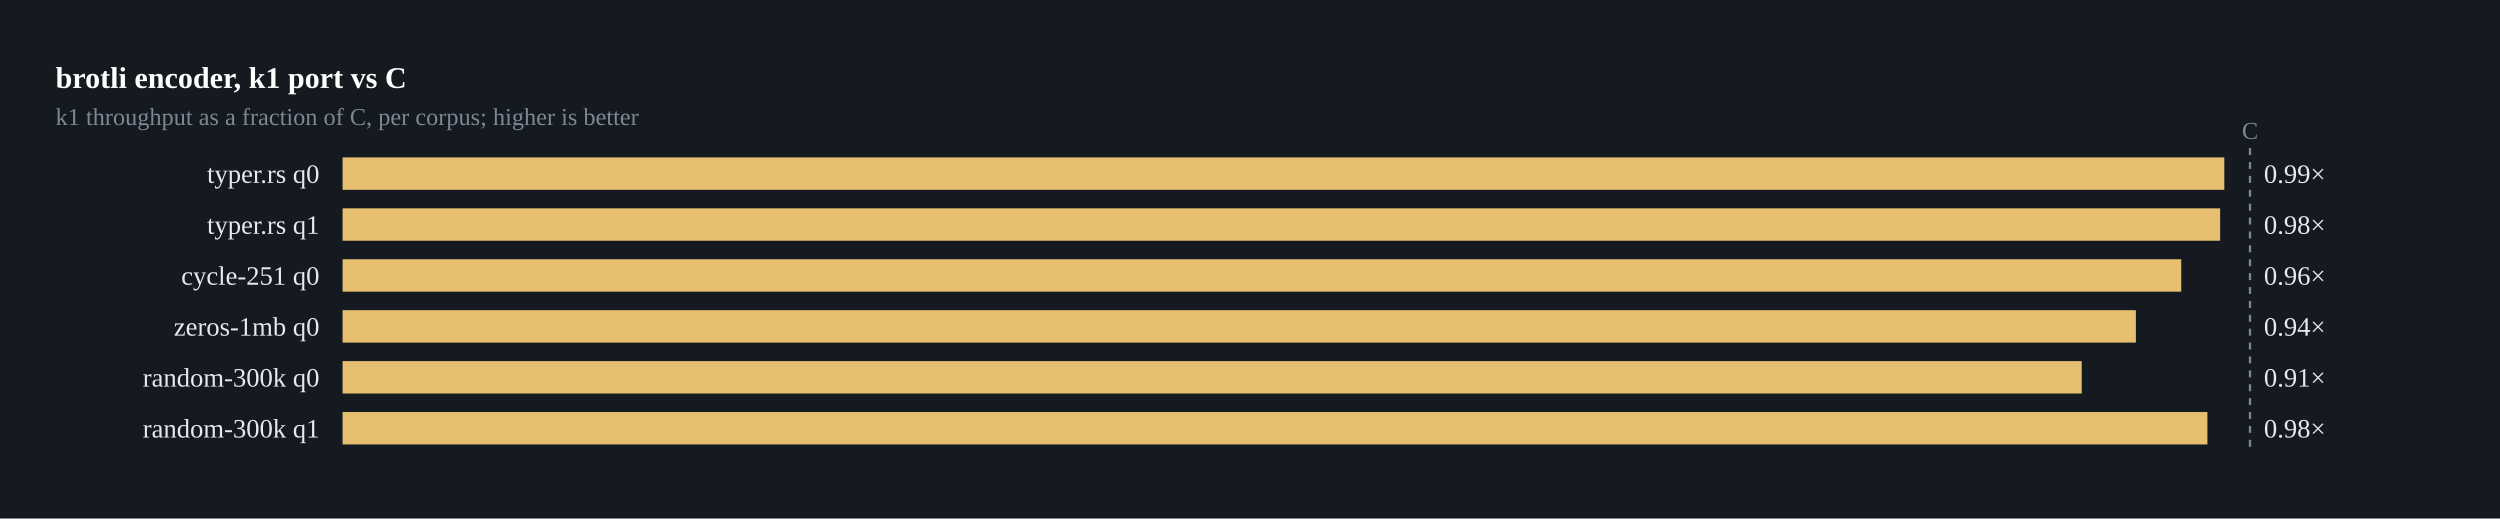
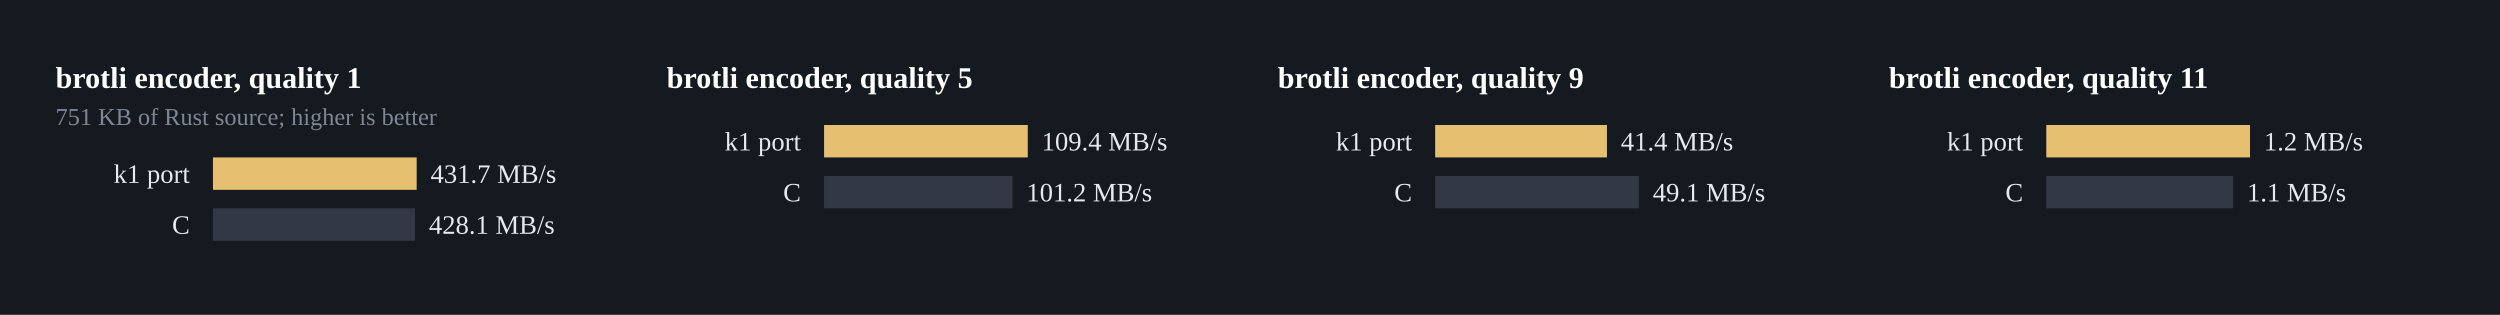
- <svg xmlns="http://www.w3.org/2000/svg" viewBox="0 0 1080 224" width="1080" height="224" style="max-width:100%;height:auto" font-family="var(--mono, 'Martian Mono', ui-monospace, Menlo, monospace)" font-size="12">
+ <svg xmlns="http://www.w3.org/2000/svg" viewBox="0 0 1080 136" width="1080" height="136" style="max-width:100%;height:auto" font-family="var(--mono, 'Martian Mono', ui-monospace, Menlo, monospace)" font-size="12">
  <style>
  .bg { fill: var(--p, #151920); }
  .t1 { fill: var(--b, #FFFFFF); font-weight: 600; font-size: 13px; }
  .t2 { fill: var(--m, #7E8794); font-size: 10.5px; }
  .t3 { fill: var(--f, #E6E9EE); font-size: 11.5px; font-variant-numeric: tabular-nums; }
  .t4 { fill: var(--m, #7E8794); font-size: 11px; font-style: italic; }
  text.muted { fill: var(--m, #7E8794); }
  rect.k1 { fill: var(--s, #E6C070); }
  rect.k1-dim { fill: var(--s, #E6C070); opacity: .45; }
  rect.other { fill: var(--l2, #333944); }
  rect.muted { fill: var(--l, #262B34); }
  .ref { stroke: var(--m, #7E8794); stroke-width: 1; stroke-dasharray: 3 3; }
</style>
-   <rect class="bg" width="1080" height="224" />
-   <text class="t1" x="24" y="38">brotli encoder, k1 port vs C</text>
-   <line class="ref" x1="972.0" y1="64" x2="972.0" y2="196" />
-   <text class="t2" x="972.0" y="60" text-anchor="middle">C</text>
-   <text class="t2" x="24" y="54">k1 throughput as a fraction of C, per corpus; higher is better</text>
-   <text class="t3 k1" x="138" y="79" text-anchor="end">typer.rs q0</text>
-   <rect class="k1" x="148" y="68" width="812.9" height="14" />
-   <text class="t3" x="978.0" y="79">0.99×</text>
-   <text class="t3 k1" x="138" y="101" text-anchor="end">typer.rs q1</text>
-   <rect class="k1" x="148" y="90" width="811.1" height="14" />
-   <text class="t3" x="978.0" y="101">0.98×</text>
-   <text class="t3 k1" x="138" y="123" text-anchor="end">cycle-251 q0</text>
-   <rect class="k1" x="148" y="112" width="794.3" height="14" />
-   <text class="t3" x="978.0" y="123">0.96×</text>
-   <text class="t3 k1" x="138" y="145" text-anchor="end">zeros-1mb q0</text>
-   <rect class="k1" x="148" y="134" width="774.7" height="14" />
-   <text class="t3" x="978.0" y="145">0.94×</text>
-   <text class="t3 k1" x="138" y="167" text-anchor="end">random-300k q0</text>
-   <rect class="k1" x="148" y="156" width="751.3" height="14" />
-   <text class="t3" x="978.0" y="167">0.91×</text>
-   <text class="t3 k1" x="138" y="189" text-anchor="end">random-300k q1</text>
-   <rect class="k1" x="148" y="178" width="805.6" height="14" />
-   <text class="t3" x="978.0" y="189">0.98×</text>
+   <rect class="bg" width="1080" height="136" />
+   <text class="t1" x="24" y="38">brotli encoder, quality 1</text>
+   <text class="t2" x="24" y="54">751 KB of Rust source; higher is better</text>
+   <text class="t3 k1" x="82" y="79" text-anchor="end">k1 port</text>
+   <rect class="k1" x="92" y="68" width="88.0" height="14" />
+   <text class="t3" x="186.0" y="79">431.7 MB/s</text>
+   <text class="t3 other" x="82" y="101" text-anchor="end">C</text>
+   <rect class="other" x="92" y="90" width="87.3" height="14" />
+   <text class="t3" x="185.3" y="101">428.1 MB/s</text>
+   <text class="t1" x="288" y="38">brotli encoder, quality 5</text>
+   <text class="t3 k1" x="346" y="65" text-anchor="end">k1 port</text>
+   <rect class="k1" x="356" y="54" width="88.0" height="14" />
+   <text class="t3" x="450.0" y="65">109.4 MB/s</text>
+   <text class="t3 other" x="346" y="87" text-anchor="end">C</text>
+   <rect class="other" x="356" y="76" width="81.4" height="14" />
+   <text class="t3" x="443.4" y="87">101.2 MB/s</text>
+   <text class="t1" x="552" y="38">brotli encoder, quality 9</text>
+   <text class="t3 k1" x="610" y="65" text-anchor="end">k1 port</text>
+   <rect class="k1" x="620" y="54" width="74.2" height="14" />
+   <text class="t3" x="700.2" y="65">41.4 MB/s</text>
+   <text class="t3 other" x="610" y="87" text-anchor="end">C</text>
+   <rect class="other" x="620" y="76" width="88.0" height="14" />
+   <text class="t3" x="714.0" y="87">49.1 MB/s</text>
+   <text class="t1" x="816" y="38">brotli encoder, quality 11</text>
+   <text class="t3 k1" x="874" y="65" text-anchor="end">k1 port</text>
+   <rect class="k1" x="884" y="54" width="88.0" height="14" />
+   <text class="t3" x="978.0" y="65">1.2 MB/s</text>
+   <text class="t3 other" x="874" y="87" text-anchor="end">C</text>
+   <rect class="other" x="884" y="76" width="80.7" height="14" />
+   <text class="t3" x="970.7" y="87">1.1 MB/s</text>
</svg>
